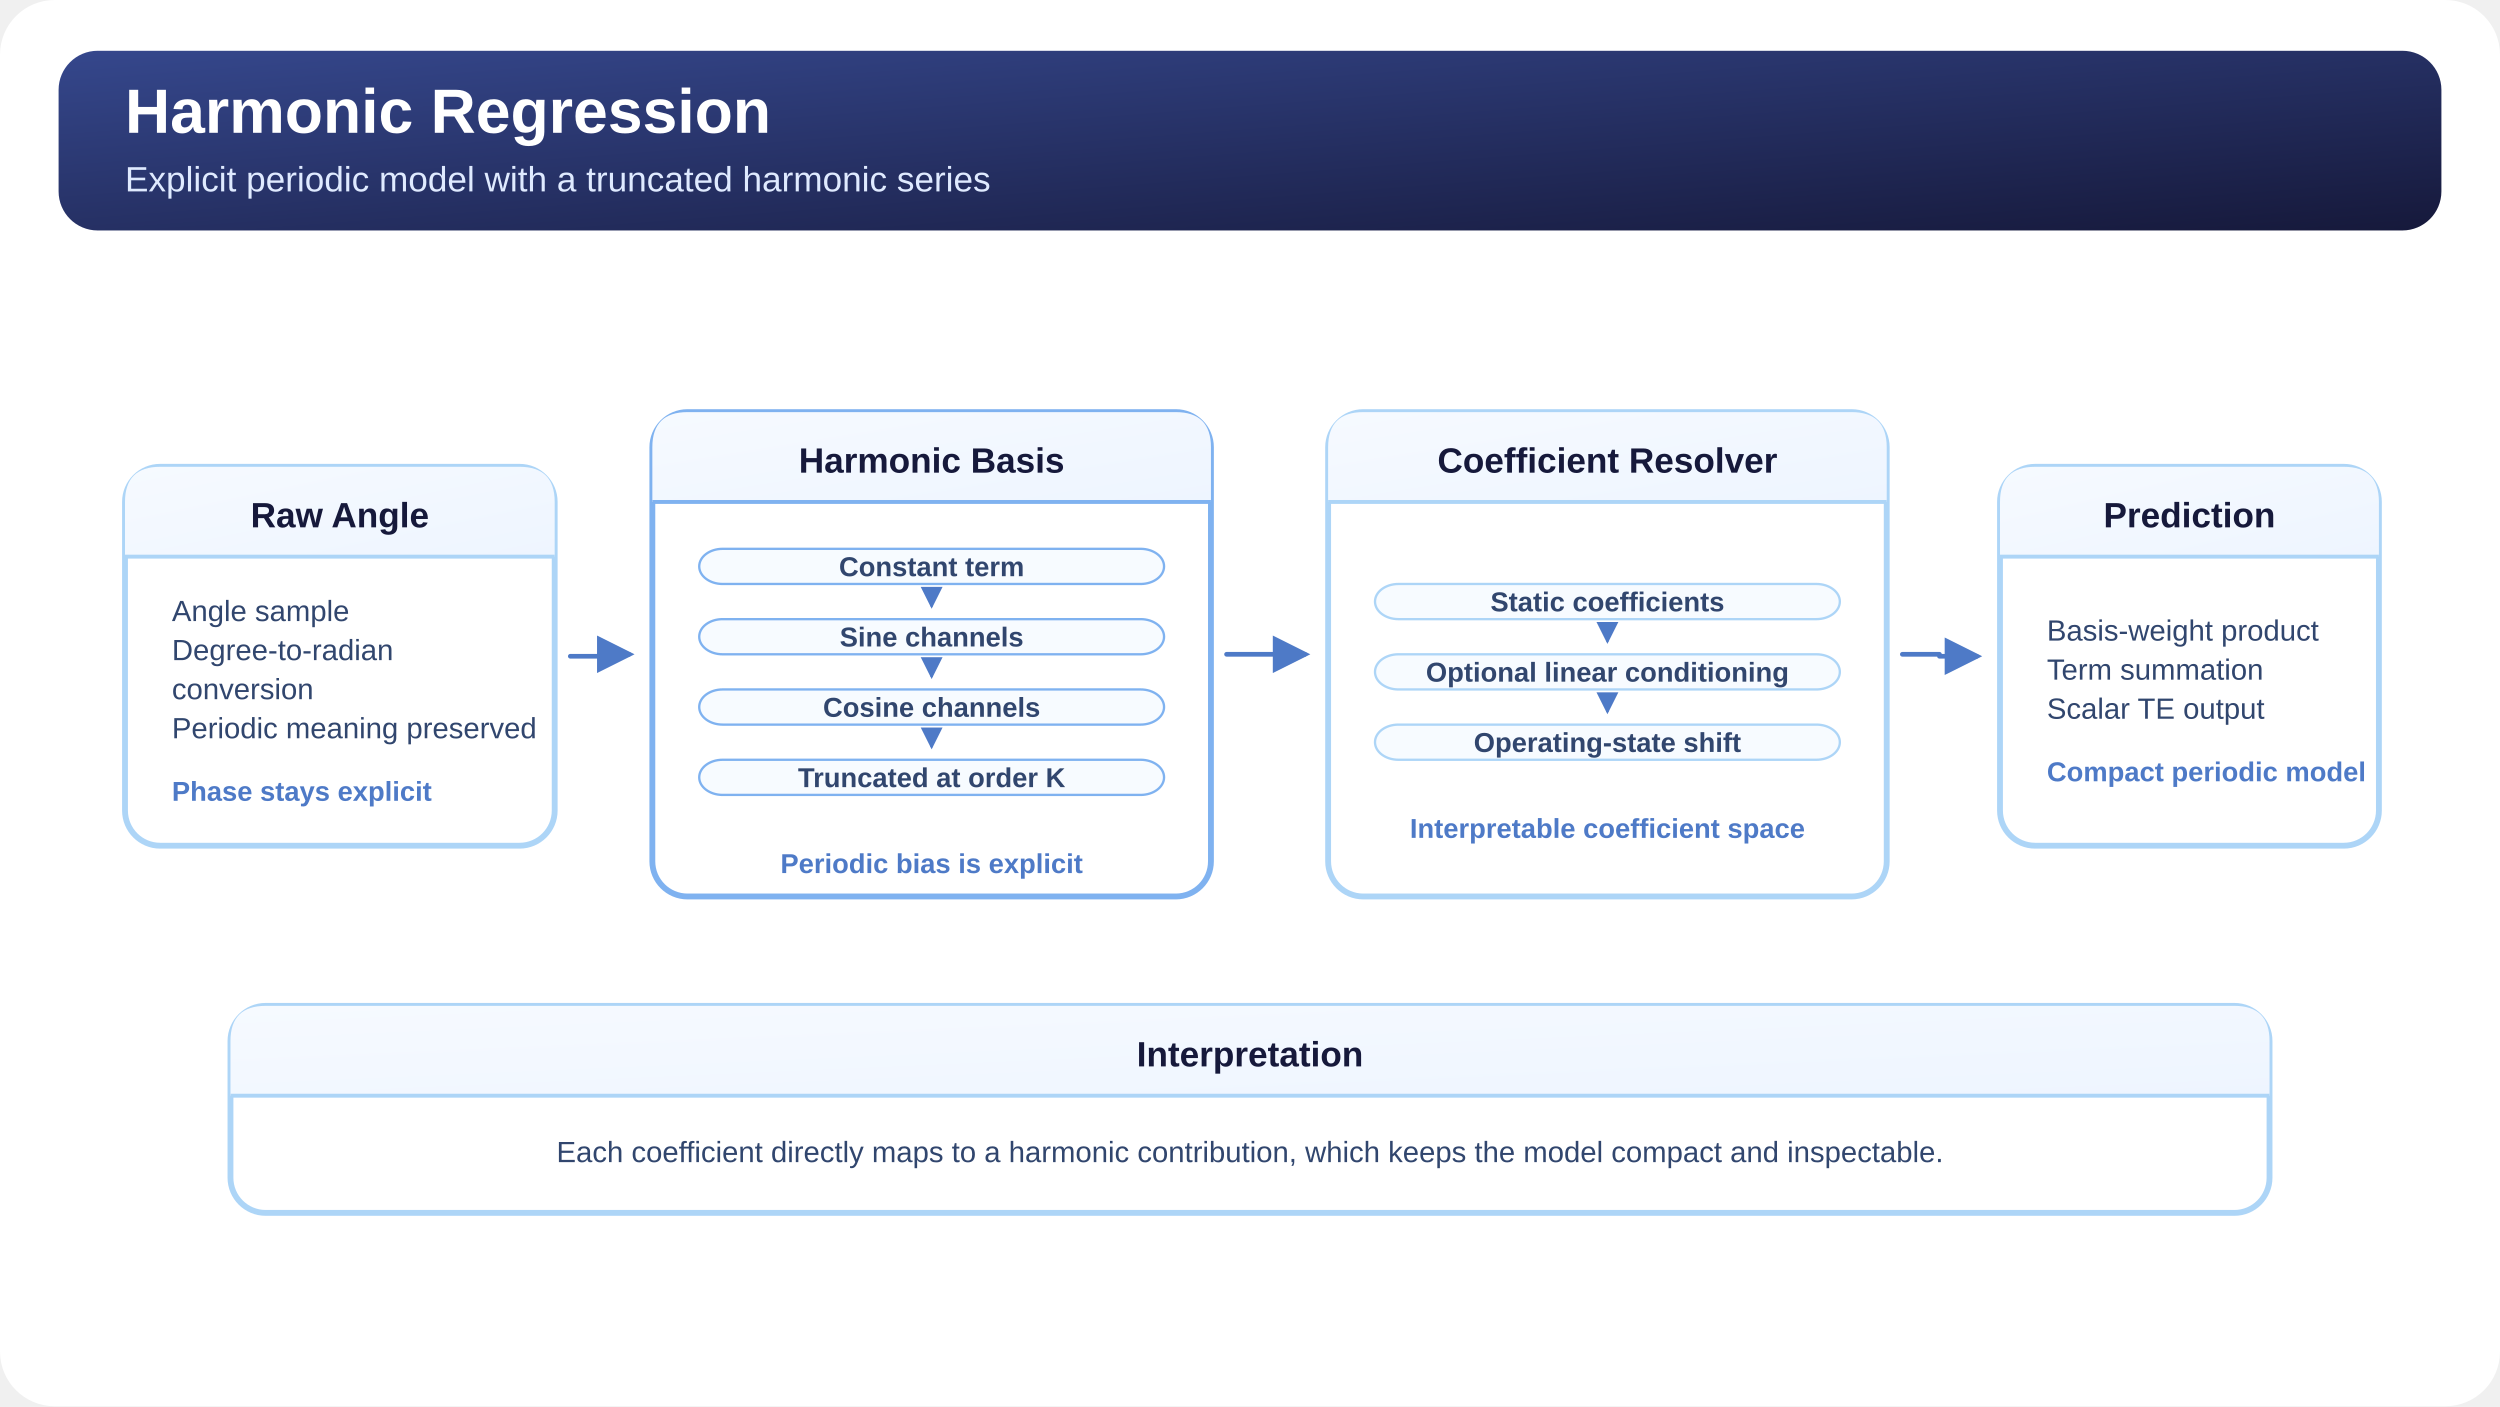
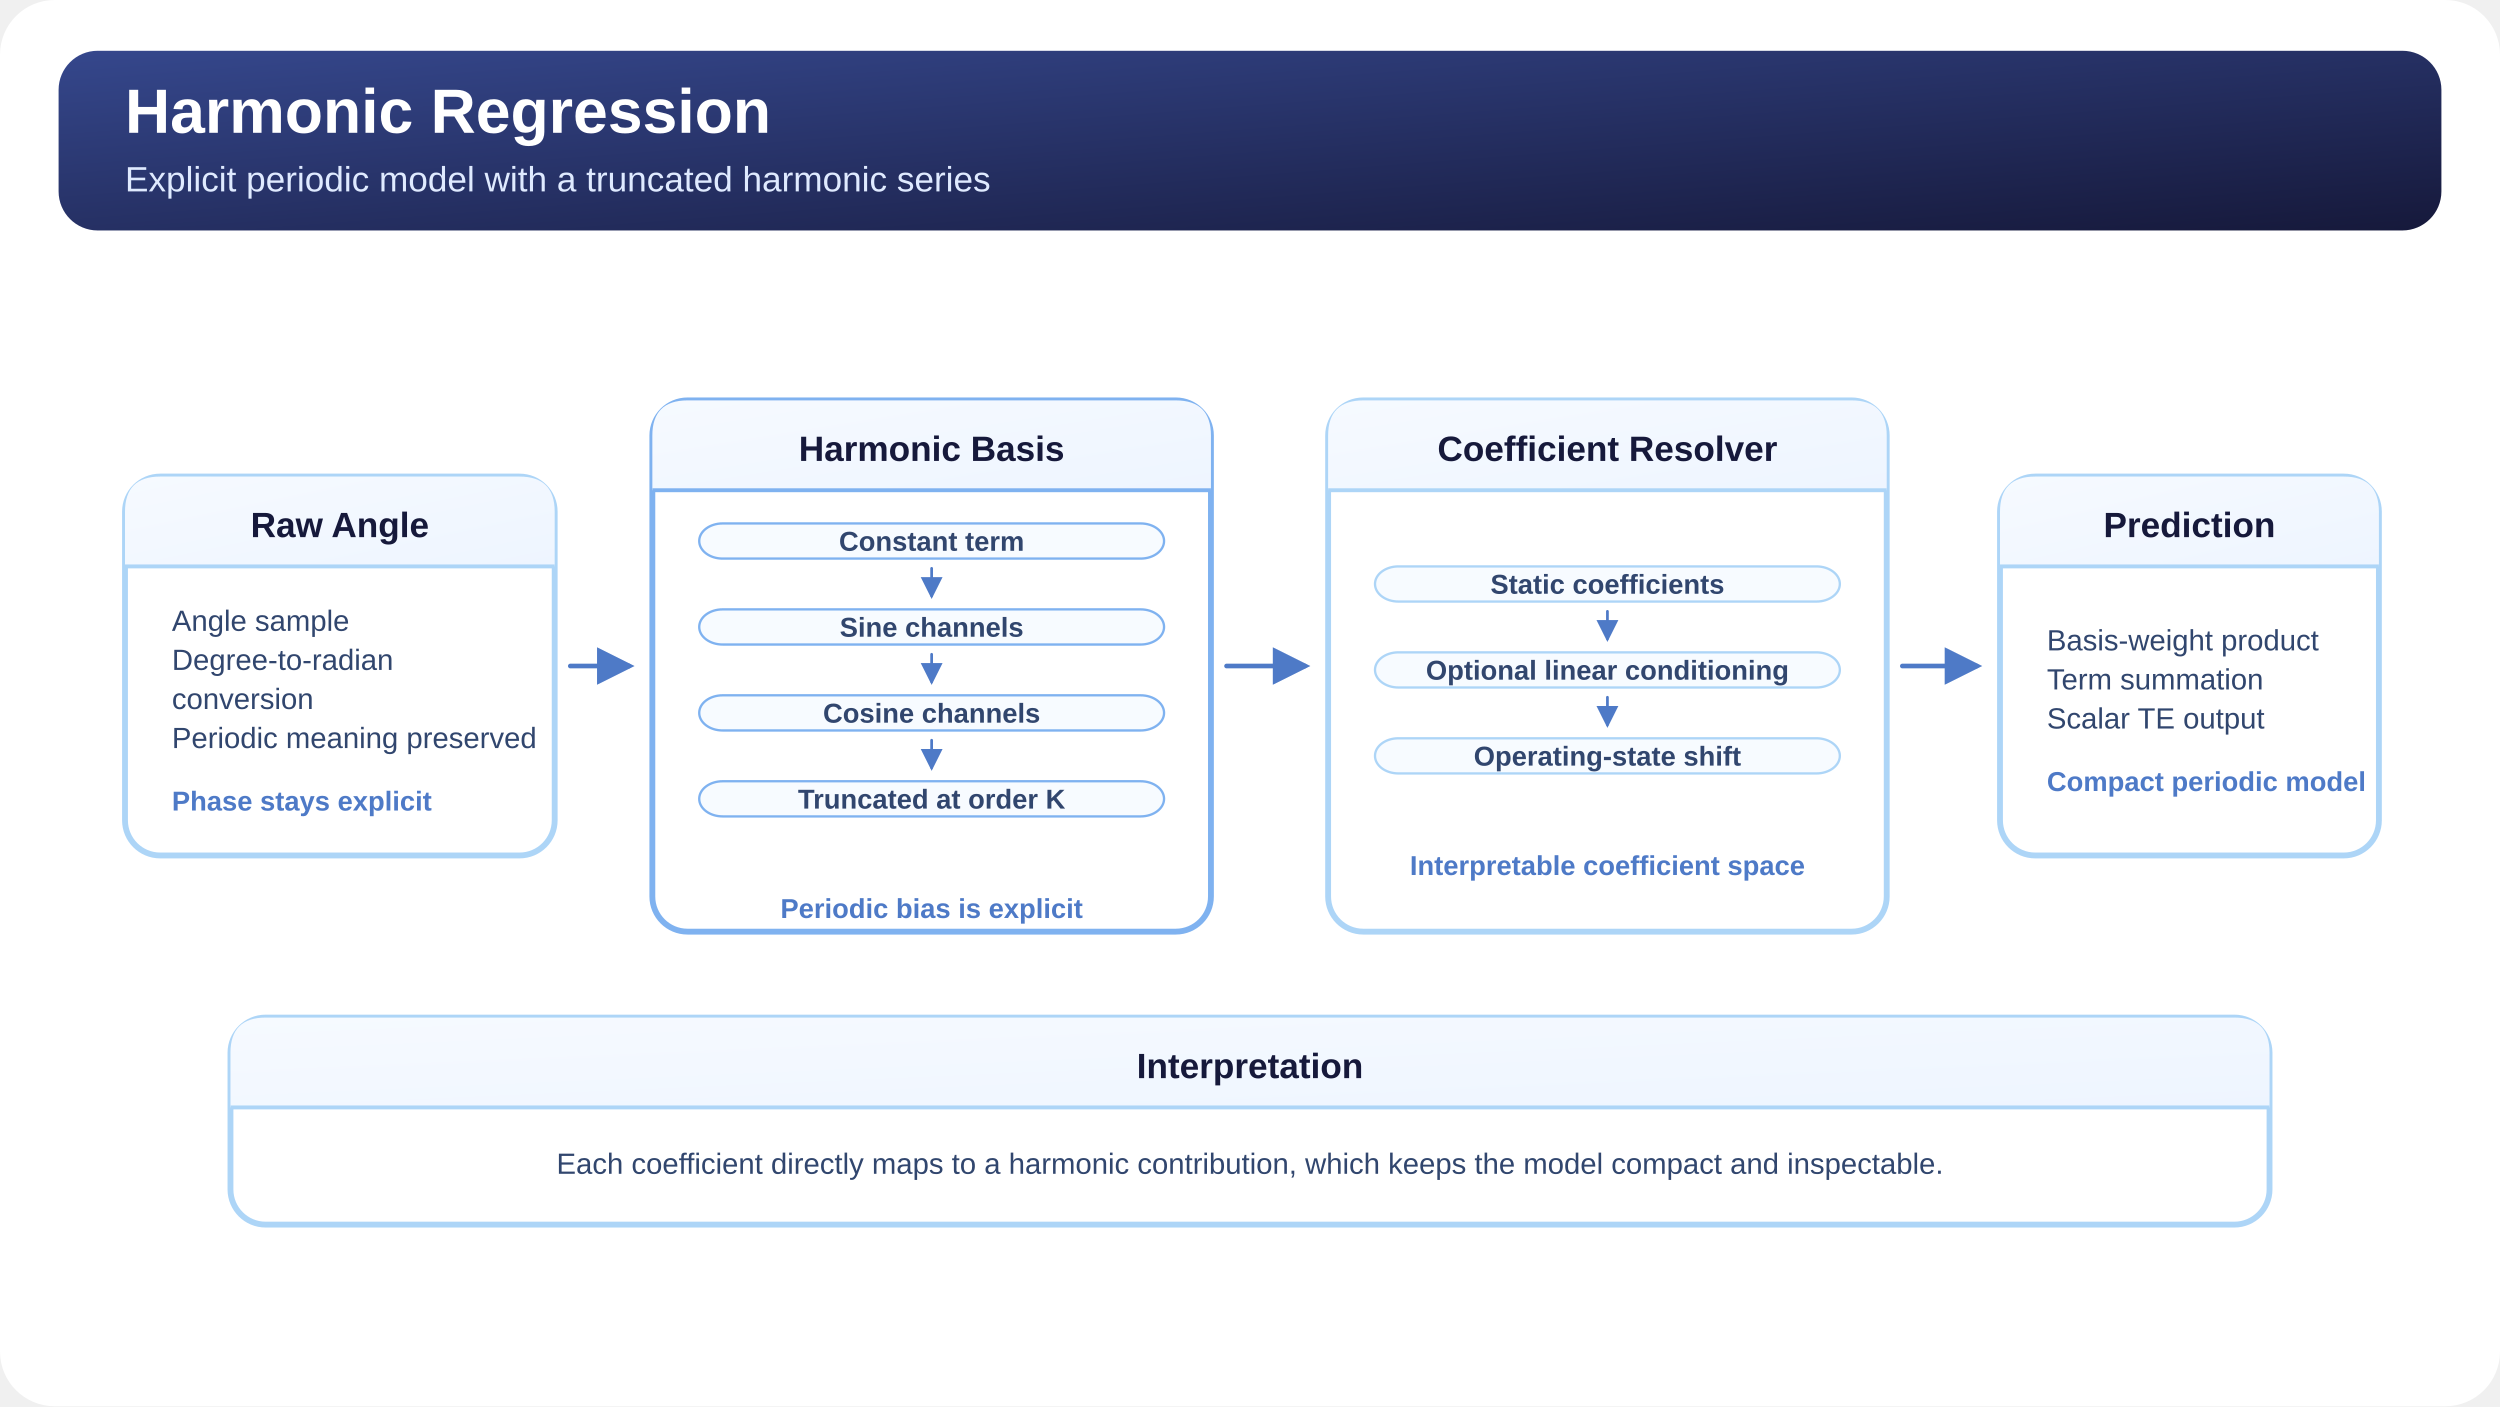
<svg xmlns="http://www.w3.org/2000/svg" width="1280" height="720" viewBox="0 0 1280 720" role="img" aria-labelledby="title desc">
  <defs>
    <linearGradient id="canvas_header" x1="0" y1="0" x2="1" y2="1">
      <stop offset="0%" stop-color="#35478C" />
      <stop offset="100%" stop-color="#16193B" />
    </linearGradient>
    <linearGradient id="card_header" x1="0" y1="0" x2="1" y2="1">
      <stop offset="0%" stop-color="#F6FAFF" />
      <stop offset="100%" stop-color="#EEF5FF" />
    </linearGradient>
    <marker id="arrow_head" markerWidth="8" markerHeight="8" refX="6.8" refY="4" orient="auto" markerUnits="strokeWidth">
      <path d="M0,0 L8,4 L0,8 Z" fill="#4E7AC7" />
    </marker>
    <style>
      .canvas-title { font: 700 32px 'Segoe UI', Arial, sans-serif; fill: #ffffff; }
      .canvas-subtitle { font: 500 18px 'Segoe UI', Arial, sans-serif; fill: #dfeaff; }
      .card-title { font: 700 18px 'Segoe UI', Arial, sans-serif; fill: #16193B; }
      .card-text { font: 500 15px 'Segoe UI', Arial, sans-serif; fill: #31466E; }
      .card-note { font: 600 14px 'Segoe UI', Arial, sans-serif; fill: #4E7AC7; }
      .label { font: 700 16px 'Segoe UI', Arial, sans-serif; fill: #16193B; }
      .tiny { font: 600 14px 'Segoe UI', Arial, sans-serif; fill: #4E7AC7; }
      .node-label { font: 700 12px 'Segoe UI', Arial, sans-serif; fill: #16193B; }
      .node-small-label { font: 700 11px 'Segoe UI', Arial, sans-serif; fill: #16193B; }
      .flow-row-text { font: 600 14px 'Segoe UI', Arial, sans-serif; fill: #31466E; }
    </style>
  </defs>
  <rect x="0" y="0" width="1280" height="720" rx="28" fill="#FFFFFF" />
  <rect x="30" y="26" width="1220" height="92" rx="20" fill="url(#canvas_header)" />
  <text x="64" y="68" class="canvas-title">Harmonic Regression</text>
  <text x="64" y="98" class="canvas-subtitle">Explicit periodic model with a truncated harmonic series</text>
-   <g transform="translate(0,53.0)">
-     <rect x="64" y="186" width="220" height="194" rx="18" fill="#FFFFFF" stroke="#ADD5F7" stroke-width="3" />
-     <path d="M82, 186 H266 Q284, 186 284, 204 V232 H64 V204 Q64, 186 82, 186 Z" fill="url(#card_header)" />
-     <line x1="64" y1="232" x2="284" y2="232" stroke="#ADD5F7" stroke-width="2" />
-     <text x="174" y="217" text-anchor="middle" class="card-title">Raw Angle</text>
-     <text x="88.0" y="265.0" text-anchor="start" class="card-text">Angle sample</text>
-     <text x="88.0" y="285.0" text-anchor="start" class="card-text">Degree-to-radian</text>
-     <text x="88.0" y="305.0" text-anchor="start" class="card-text">conversion</text>
-     <text x="88.0" y="325.0" text-anchor="start" class="card-text">Periodic meaning preserved</text>
-     <text x="88.0" y="357.0" text-anchor="start" class="card-note">Phase stays explicit</text>
-     <rect x="334" y="158" width="286" height="248" rx="18" fill="#FFFFFF" stroke="#7FB2F0" stroke-width="3" />
-     <path d="M352, 158 H602 Q620, 158 620, 176 V204 H334 V176 Q334, 158 352, 158 Z" fill="url(#card_header)" />
-     <line x1="334" y1="204" x2="620" y2="204" stroke="#7FB2F0" stroke-width="2" />
-     <text x="477.0" y="189" text-anchor="middle" class="card-title">Harmonic Basis</text>
-     <rect x="358" y="228.0" width="238" height="18" rx="12" fill="#F7FBFF" stroke="#7FB2F0" stroke-width="1.2" />
-     <text x="477.0" y="242.0" text-anchor="middle" class="flow-row-text">Constant term</text>
-     <line x1="477.0" y1="251.0" x2="477.0" y2="257.0" stroke="#4E7AC7" stroke-width="1.4" stroke-linecap="round" marker-end="url(#arrow_head)" />
-     <rect x="358" y="264.0" width="238" height="18" rx="12" fill="#F7FBFF" stroke="#7FB2F0" stroke-width="1.2" />
-     <text x="477.0" y="278.0" text-anchor="middle" class="flow-row-text">Sine channels</text>
-     <line x1="477.0" y1="287.0" x2="477.0" y2="293.0" stroke="#4E7AC7" stroke-width="1.4" stroke-linecap="round" marker-end="url(#arrow_head)" />
-     <rect x="358" y="300.0" width="238" height="18" rx="12" fill="#F7FBFF" stroke="#7FB2F0" stroke-width="1.2" />
-     <text x="477.0" y="314.0" text-anchor="middle" class="flow-row-text">Cosine channels</text>
-     <line x1="477.0" y1="323.0" x2="477.0" y2="329.0" stroke="#4E7AC7" stroke-width="1.4" stroke-linecap="round" marker-end="url(#arrow_head)" />
-     <rect x="358" y="336.0" width="238" height="18" rx="12" fill="#F7FBFF" stroke="#7FB2F0" stroke-width="1.2" />
-     <text x="477.0" y="350.0" text-anchor="middle" class="flow-row-text">Truncated at order K</text>
-     <text x="477.0" y="394.0" text-anchor="middle" class="card-note">Periodic bias is explicit</text>
-     <rect x="680" y="158" width="286" height="248" rx="18" fill="#FFFFFF" stroke="#ADD5F7" stroke-width="3" />
-     <path d="M698, 158 H948 Q966, 158 966, 176 V204 H680 V176 Q680, 158 698, 158 Z" fill="url(#card_header)" />
-     <line x1="680" y1="204" x2="966" y2="204" stroke="#ADD5F7" stroke-width="2" />
-     <text x="823.0" y="189" text-anchor="middle" class="card-title">Coefficient Resolver</text>
-     <rect x="704" y="246.0" width="238" height="18" rx="12" fill="#F7FBFF" stroke="#ADD5F7" stroke-width="1.2" />
-     <text x="823.0" y="260.0" text-anchor="middle" class="flow-row-text">Static coefficients</text>
-     <line x1="823.0" y1="269.0" x2="823.0" y2="275.0" stroke="#4E7AC7" stroke-width="1.4" stroke-linecap="round" marker-end="url(#arrow_head)" />
-     <rect x="704" y="282.0" width="238" height="18" rx="12" fill="#F7FBFF" stroke="#ADD5F7" stroke-width="1.2" />
-     <text x="823.0" y="296.0" text-anchor="middle" class="flow-row-text">Optional linear conditioning</text>
-     <line x1="823.0" y1="305.0" x2="823.0" y2="311.0" stroke="#4E7AC7" stroke-width="1.4" stroke-linecap="round" marker-end="url(#arrow_head)" />
-     <rect x="704" y="318.0" width="238" height="18" rx="12" fill="#F7FBFF" stroke="#ADD5F7" stroke-width="1.2" />
-     <text x="823.0" y="332.0" text-anchor="middle" class="flow-row-text">Operating-state shift</text>
-     <text x="823.0" y="376.0" text-anchor="middle" class="card-note">Interpretable coefficient space</text>
-     <rect x="1024" y="186" width="194" height="194" rx="18" fill="#FFFFFF" stroke="#ADD5F7" stroke-width="3" />
-     <path d="M1042, 186 H1200 Q1218, 186 1218, 204 V232 H1024 V204 Q1024, 186 1042, 186 Z" fill="url(#card_header)" />
-     <line x1="1024" y1="232" x2="1218" y2="232" stroke="#ADD5F7" stroke-width="2" />
-     <text x="1121" y="217" text-anchor="middle" class="card-title">Prediction</text>
-     <text x="1048.0" y="275.0" text-anchor="start" class="card-text">Basis-weight product</text>
-     <text x="1048.0" y="295.0" text-anchor="start" class="card-text">Term summation</text>
-     <text x="1048.0" y="315.0" text-anchor="start" class="card-text">Scalar TE output</text>
-     <text x="1048.0" y="347.0" text-anchor="start" class="card-note">Compact periodic model</text>
-     <path d="M292.0,283.0 L307.0,283.0 L307.0,282.0 L322.0,282.0" fill="none" stroke="#4E7AC7" stroke-width="2.4" stroke-linejoin="round" stroke-linecap="round" marker-end="url(#arrow_head)" />
+   <g transform="translate(0,59.0)">
+     <rect x="64" y="185" width="220" height="194" rx="18" fill="#FFFFFF" stroke="#ADD5F7" stroke-width="3" />
+     <path d="M82, 185 H266 Q284, 185 284, 203 V231 H64 V203 Q64, 185 82, 185 Z" fill="url(#card_header)" />
+     <line x1="64" y1="231" x2="284" y2="231" stroke="#ADD5F7" stroke-width="2" />
+     <text x="174" y="216" text-anchor="middle" class="card-title">Raw Angle</text>
+     <text x="88.0" y="264.0" text-anchor="start" class="card-text">Angle sample</text>
+     <text x="88.0" y="284.0" text-anchor="start" class="card-text">Degree-to-radian</text>
+     <text x="88.0" y="304.0" text-anchor="start" class="card-text">conversion</text>
+     <text x="88.0" y="324.0" text-anchor="start" class="card-text">Periodic meaning preserved</text>
+     <text x="88.0" y="356.0" text-anchor="start" class="card-note">Phase stays explicit</text>
+     <rect x="334" y="146" width="286" height="272" rx="18" fill="#FFFFFF" stroke="#7FB2F0" stroke-width="3" />
+     <path d="M352, 146 H602 Q620, 146 620, 164 V192 H334 V164 Q334, 146 352, 146 Z" fill="url(#card_header)" />
+     <line x1="334" y1="192" x2="620" y2="192" stroke="#7FB2F0" stroke-width="2" />
+     <text x="477.0" y="177" text-anchor="middle" class="card-title">Harmonic Basis</text>
+     <rect x="358" y="209.0" width="238" height="18" rx="12" fill="#F7FBFF" stroke="#7FB2F0" stroke-width="1.2" />
+     <text x="477.0" y="223.0" text-anchor="middle" class="flow-row-text">Constant term</text>
+     <line x1="477.0" y1="232.0" x2="477.0" y2="246.0" stroke="#4E7AC7" stroke-width="1.4" stroke-linecap="round" marker-end="url(#arrow_head)" />
+     <rect x="358" y="253.0" width="238" height="18" rx="12" fill="#F7FBFF" stroke="#7FB2F0" stroke-width="1.2" />
+     <text x="477.0" y="267.0" text-anchor="middle" class="flow-row-text">Sine channels</text>
+     <line x1="477.0" y1="276.0" x2="477.0" y2="290.0" stroke="#4E7AC7" stroke-width="1.4" stroke-linecap="round" marker-end="url(#arrow_head)" />
+     <rect x="358" y="297.0" width="238" height="18" rx="12" fill="#F7FBFF" stroke="#7FB2F0" stroke-width="1.2" />
+     <text x="477.0" y="311.0" text-anchor="middle" class="flow-row-text">Cosine channels</text>
+     <line x1="477.0" y1="320.0" x2="477.0" y2="334.0" stroke="#4E7AC7" stroke-width="1.4" stroke-linecap="round" marker-end="url(#arrow_head)" />
+     <rect x="358" y="341.0" width="238" height="18" rx="12" fill="#F7FBFF" stroke="#7FB2F0" stroke-width="1.2" />
+     <text x="477.0" y="355.0" text-anchor="middle" class="flow-row-text">Truncated at order K</text>
+     <text x="477.0" y="411.0" text-anchor="middle" class="card-note">Periodic bias is explicit</text>
+     <rect x="680" y="146" width="286" height="272" rx="18" fill="#FFFFFF" stroke="#ADD5F7" stroke-width="3" />
+     <path d="M698, 146 H948 Q966, 146 966, 164 V192 H680 V164 Q680, 146 698, 146 Z" fill="url(#card_header)" />
+     <line x1="680" y1="192" x2="966" y2="192" stroke="#ADD5F7" stroke-width="2" />
+     <text x="823.0" y="177" text-anchor="middle" class="card-title">Coefficient Resolver</text>
+     <rect x="704" y="231.0" width="238" height="18" rx="12" fill="#F7FBFF" stroke="#ADD5F7" stroke-width="1.2" />
+     <text x="823.0" y="245.0" text-anchor="middle" class="flow-row-text">Static coefficients</text>
+     <line x1="823.0" y1="254.0" x2="823.0" y2="268.0" stroke="#4E7AC7" stroke-width="1.4" stroke-linecap="round" marker-end="url(#arrow_head)" />
+     <rect x="704" y="275.0" width="238" height="18" rx="12" fill="#F7FBFF" stroke="#ADD5F7" stroke-width="1.2" />
+     <text x="823.0" y="289.0" text-anchor="middle" class="flow-row-text">Optional linear conditioning</text>
+     <line x1="823.0" y1="298.0" x2="823.0" y2="312.0" stroke="#4E7AC7" stroke-width="1.4" stroke-linecap="round" marker-end="url(#arrow_head)" />
+     <rect x="704" y="319.0" width="238" height="18" rx="12" fill="#F7FBFF" stroke="#ADD5F7" stroke-width="1.2" />
+     <text x="823.0" y="333.0" text-anchor="middle" class="flow-row-text">Operating-state shift</text>
+     <text x="823.0" y="389.0" text-anchor="middle" class="card-note">Interpretable coefficient space</text>
+     <rect x="1024" y="185" width="194" height="194" rx="18" fill="#FFFFFF" stroke="#ADD5F7" stroke-width="3" />
+     <path d="M1042, 185 H1200 Q1218, 185 1218, 203 V231 H1024 V203 Q1024, 185 1042, 185 Z" fill="url(#card_header)" />
+     <line x1="1024" y1="231" x2="1218" y2="231" stroke="#ADD5F7" stroke-width="2" />
+     <text x="1121" y="216" text-anchor="middle" class="card-title">Prediction</text>
+     <text x="1048.0" y="274.0" text-anchor="start" class="card-text">Basis-weight product</text>
+     <text x="1048.0" y="294.0" text-anchor="start" class="card-text">Term summation</text>
+     <text x="1048.0" y="314.0" text-anchor="start" class="card-text">Scalar TE output</text>
+     <text x="1048.0" y="346.0" text-anchor="start" class="card-note">Compact periodic model</text>
+     <path d="M292.0,282.0 L307.0,282.0 L307.0,282.0 L322.0,282.0" fill="none" stroke="#4E7AC7" stroke-width="2.4" stroke-linejoin="round" stroke-linecap="round" marker-end="url(#arrow_head)" />
    <path d="M628.0,282.0 L648.0,282.0 L648.0,282.0 L668.0,282.0" fill="none" stroke="#4E7AC7" stroke-width="2.4" stroke-linejoin="round" stroke-linecap="round" marker-end="url(#arrow_head)" />
-     <path d="M974.0,282.0 L993.0,282.0 L993.0,283.0 L1012.0,283.0" fill="none" stroke="#4E7AC7" stroke-width="2.4" stroke-linejoin="round" stroke-linecap="round" marker-end="url(#arrow_head)" />
+     <path d="M974.0,282.0 L993.0,282.0 L993.0,282.0 L1012.0,282.0" fill="none" stroke="#4E7AC7" stroke-width="2.4" stroke-linejoin="round" stroke-linecap="round" marker-end="url(#arrow_head)" />
    <rect x="118" y="462" width="1044" height="106" rx="18" fill="#FFFFFF" stroke="#ADD5F7" stroke-width="3" />
    <path d="M136, 462 H1144 Q1162, 462 1162, 480 V508 H118 V480 Q118, 462 136, 462 Z" fill="url(#card_header)" />
    <line x1="118" y1="508" x2="1162" y2="508" stroke="#ADD5F7" stroke-width="2" />
    <text x="640" y="493" text-anchor="middle" class="card-title">Interpretation</text>
    <text x="640.0" y="542.0" text-anchor="middle" class="card-text">Each coefficient directly maps to a harmonic contribution, which keeps the model compact and inspectable.</text>
  </g>
</svg>
